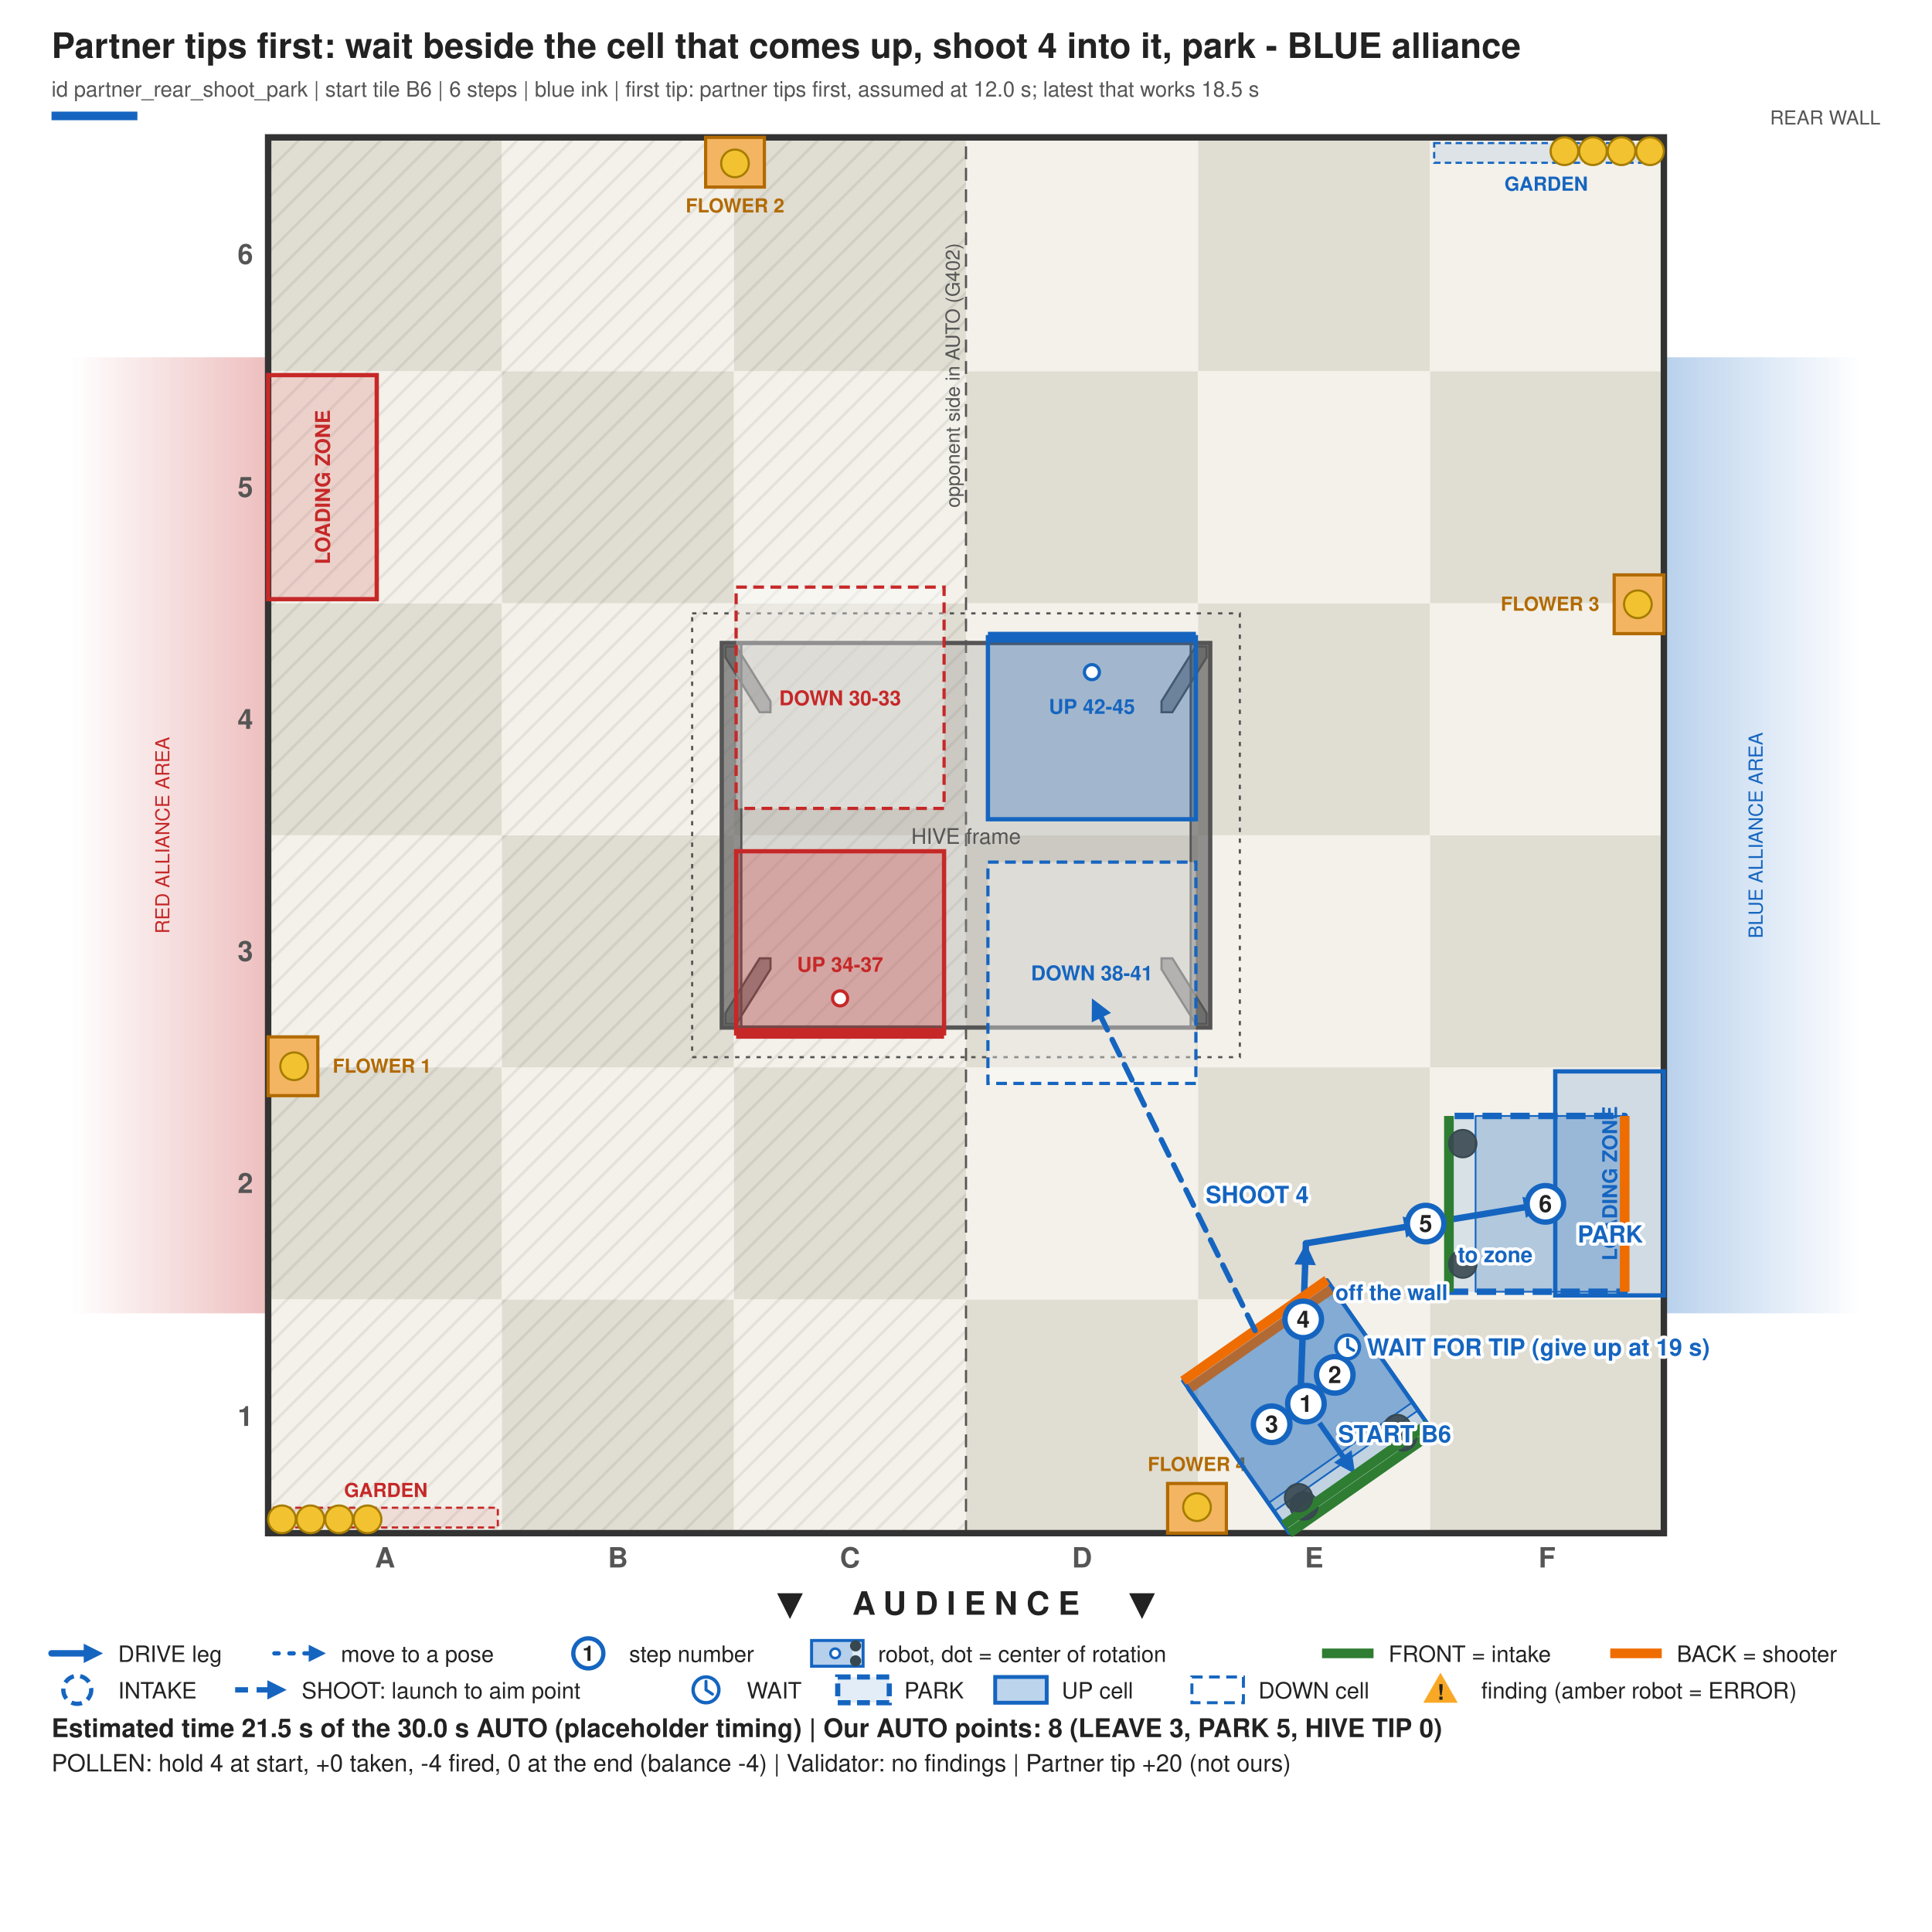
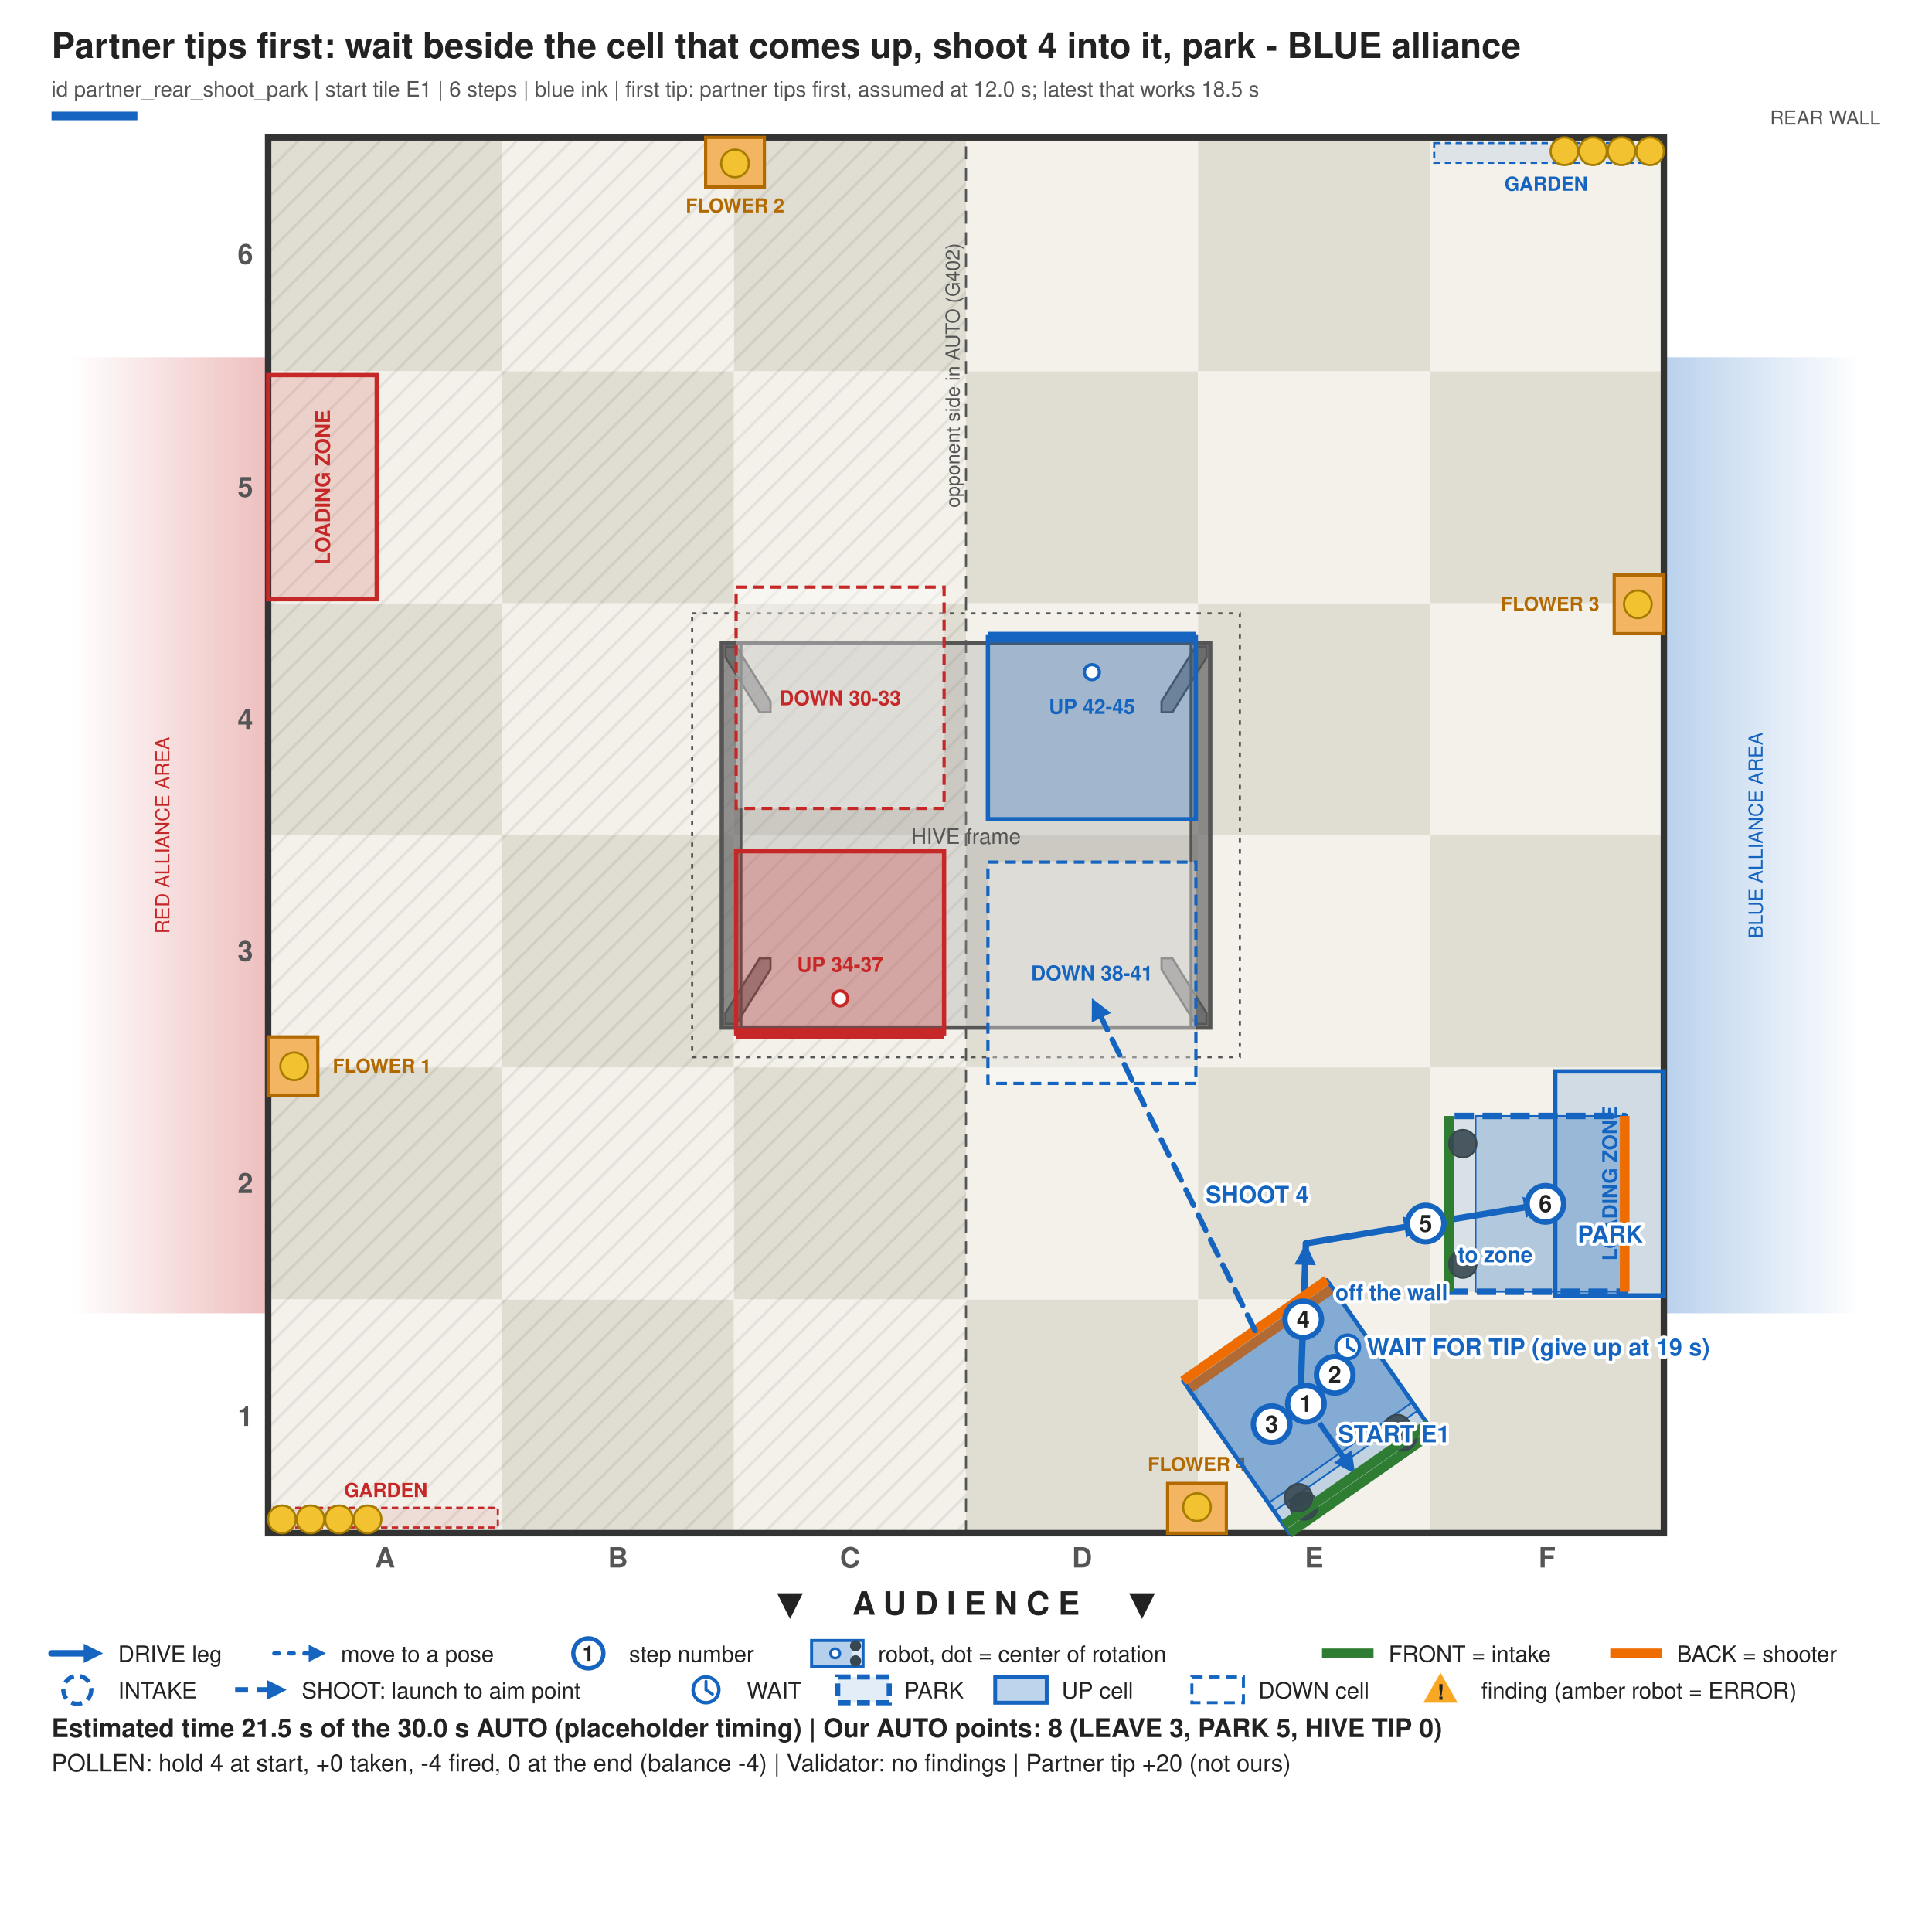
<svg xmlns="http://www.w3.org/2000/svg" viewBox="0 0 900 900" width="900" height="900" role="img" aria-labelledby="svg-title svg-desc" font-family="Helvetica, Arial, sans-serif">
  <defs>
    <linearGradient id="area-red" x1="1" y1="0" x2="0" y2="0">
      <stop offset="0" stop-color="#c62828" stop-opacity="0.30" />
      <stop offset="1" stop-color="#c62828" stop-opacity="0" />
    </linearGradient>
    <linearGradient id="area-blue" x1="0" y1="0" x2="1" y2="0">
      <stop offset="0" stop-color="#1565c0" stop-opacity="0.30" />
      <stop offset="1" stop-color="#1565c0" stop-opacity="0" />
    </linearGradient>
    <pattern id="opponent-hatch" width="9" height="9" patternUnits="userSpaceOnUse" patternTransform="rotate(45)">
      <line x1="0" y1="0" x2="0" y2="9" stroke="#000000" stroke-opacity="0.07" stroke-width="2.5" />
    </pattern>
  </defs>
  <rect id="background" x="0" y="0" width="900" height="900" fill="#ffffff" />
  <text id="title" x="24" y="27" font-size="16.36" font-weight="bold" fill="#222222">Partner tips first: wait beside the cell that comes up, shoot 4 into it, park - BLUE alliance</text>
-   <text id="subtitle" x="24" y="45" font-size="9.9" fill="#555555">id partner_rear_shoot_park  |  start tile B6  |  6 steps  |  blue ink  |  first tip: partner tips first, assumed at 12.0 s; latest that works 18.5 s</text>
+   <text id="subtitle" x="24" y="45" font-size="9.9" fill="#555555">id partner_rear_shoot_park  |  start tile E1  |  6 steps  |  blue ink  |  first tip: partner tips first, assumed at 12.0 s; latest that works 18.5 s</text>
  <rect x="24" y="52" width="40" height="4" fill="#1565c0" />
  <g id="field">
    <rect class="alliance-area" data-alliance="RED" x="32.9" y="166.43" width="92" height="445.37" fill="url(#area-red)" />
    <rect class="alliance-area" data-alliance="BLUE" x="775.1" y="166.43" width="92" height="445.37" fill="url(#area-blue)" />
    <text x="78.9" y="389.12" font-size="9" fill="#c62828" text-anchor="middle" transform="rotate(-90 78.9 389.12)">RED ALLIANCE AREA</text>
    <text x="821.1" y="389.12" font-size="9" fill="#1565c0" text-anchor="middle" transform="rotate(-90 821.1 389.12)">BLUE ALLIANCE AREA</text>
    <rect class="tile" data-tile="A1" x="124.9" y="605.3" width="108.9" height="108.9" fill="#f3f1ea" />
    <rect class="tile" data-tile="A2" x="124.9" y="497.2" width="108.9" height="108.1" fill="#e0ddd2" />
    <rect class="tile" data-tile="A3" x="124.9" y="389.1" width="108.9" height="108.1" fill="#f3f1ea" />
    <rect class="tile" data-tile="A4" x="124.9" y="281" width="108.9" height="108.1" fill="#e0ddd2" />
    <rect class="tile" data-tile="A5" x="124.9" y="172.9" width="108.9" height="108.1" fill="#f3f1ea" />
    <rect class="tile" data-tile="A6" x="124.9" y="64" width="108.9" height="108.9" fill="#e0ddd2" />
    <rect class="tile" data-tile="B1" x="233.8" y="605.3" width="108.1" height="108.9" fill="#e0ddd2" />
    <rect class="tile" data-tile="B2" x="233.8" y="497.2" width="108.1" height="108.1" fill="#f3f1ea" />
    <rect class="tile" data-tile="B3" x="233.8" y="389.1" width="108.1" height="108.1" fill="#e0ddd2" />
    <rect class="tile" data-tile="B4" x="233.8" y="281" width="108.1" height="108.1" fill="#f3f1ea" />
    <rect class="tile" data-tile="B5" x="233.8" y="172.9" width="108.1" height="108.1" fill="#e0ddd2" />
    <rect class="tile" data-tile="B6" x="233.8" y="64" width="108.1" height="108.9" fill="#f3f1ea" />
    <rect class="tile" data-tile="C1" x="341.9" y="605.3" width="108.1" height="108.9" fill="#f3f1ea" />
    <rect class="tile" data-tile="C2" x="341.9" y="497.2" width="108.1" height="108.1" fill="#e0ddd2" />
    <rect class="tile" data-tile="C3" x="341.9" y="389.1" width="108.1" height="108.1" fill="#f3f1ea" />
    <rect class="tile" data-tile="C4" x="341.9" y="281" width="108.1" height="108.1" fill="#e0ddd2" />
    <rect class="tile" data-tile="C5" x="341.9" y="172.9" width="108.1" height="108.1" fill="#f3f1ea" />
    <rect class="tile" data-tile="C6" x="341.9" y="64" width="108.1" height="108.9" fill="#e0ddd2" />
    <rect class="tile" data-tile="D1" x="450" y="605.3" width="108.1" height="108.9" fill="#e0ddd2" />
    <rect class="tile" data-tile="D2" x="450" y="497.2" width="108.1" height="108.1" fill="#f3f1ea" />
    <rect class="tile" data-tile="D3" x="450" y="389.1" width="108.1" height="108.1" fill="#e0ddd2" />
    <rect class="tile" data-tile="D4" x="450" y="281" width="108.1" height="108.1" fill="#f3f1ea" />
    <rect class="tile" data-tile="D5" x="450" y="172.9" width="108.1" height="108.1" fill="#e0ddd2" />
    <rect class="tile" data-tile="D6" x="450" y="64" width="108.1" height="108.9" fill="#f3f1ea" />
    <rect class="tile" data-tile="E1" x="558.1" y="605.3" width="108.1" height="108.9" fill="#f3f1ea" />
    <rect class="tile" data-tile="E2" x="558.1" y="497.2" width="108.1" height="108.1" fill="#e0ddd2" />
    <rect class="tile" data-tile="E3" x="558.1" y="389.1" width="108.1" height="108.1" fill="#f3f1ea" />
    <rect class="tile" data-tile="E4" x="558.1" y="281" width="108.1" height="108.1" fill="#e0ddd2" />
    <rect class="tile" data-tile="E5" x="558.1" y="172.9" width="108.1" height="108.1" fill="#f3f1ea" />
    <rect class="tile" data-tile="E6" x="558.1" y="64" width="108.1" height="108.9" fill="#e0ddd2" />
    <rect class="tile" data-tile="F1" x="666.2" y="605.3" width="108.9" height="108.9" fill="#e0ddd2" />
    <rect class="tile" data-tile="F2" x="666.2" y="497.2" width="108.9" height="108.1" fill="#f3f1ea" />
    <rect class="tile" data-tile="F3" x="666.2" y="389.1" width="108.9" height="108.1" fill="#e0ddd2" />
    <rect class="tile" data-tile="F4" x="666.2" y="281" width="108.9" height="108.1" fill="#f3f1ea" />
    <rect class="tile" data-tile="F5" x="666.2" y="172.9" width="108.9" height="108.1" fill="#e0ddd2" />
    <rect class="tile" data-tile="F6" x="666.2" y="64" width="108.9" height="108.9" fill="#f3f1ea" />
    <rect id="opponent-side" x="124.9" y="64" width="325.1" height="650.2" fill="url(#opponent-hatch)" />
    <line id="side-line" x1="450" y1="714.2" x2="450" y2="64" stroke="#555555" stroke-width="1" stroke-dasharray="6 4" />
    <text id="opponent-label" x="447" y="174.86" font-size="9" fill="#555555" text-anchor="middle" transform="rotate(-90 447 174.86)">opponent side in AUTO (G402)</text>
    <text class="tile-label" x="179.35" y="730.2" font-size="13" font-weight="bold" text-anchor="middle" fill="#555555">A</text>
    <text class="tile-label" x="287.85" y="730.2" font-size="13" font-weight="bold" text-anchor="middle" fill="#555555">B</text>
    <text class="tile-label" x="395.95" y="730.2" font-size="13" font-weight="bold" text-anchor="middle" fill="#555555">C</text>
    <text class="tile-label" x="504.05" y="730.2" font-size="13" font-weight="bold" text-anchor="middle" fill="#555555">D</text>
    <text class="tile-label" x="612.15" y="730.2" font-size="13" font-weight="bold" text-anchor="middle" fill="#555555">E</text>
    <text class="tile-label" x="720.65" y="730.2" font-size="13" font-weight="bold" text-anchor="middle" fill="#555555">F</text>
    <text class="tile-label" x="117.9" y="664.25" font-size="13" font-weight="bold" text-anchor="end" fill="#555555">1</text>
    <text class="tile-label" x="117.9" y="555.75" font-size="13" font-weight="bold" text-anchor="end" fill="#555555">2</text>
    <text class="tile-label" x="117.9" y="447.65" font-size="13" font-weight="bold" text-anchor="end" fill="#555555">3</text>
    <text class="tile-label" x="117.9" y="339.55" font-size="13" font-weight="bold" text-anchor="end" fill="#555555">4</text>
    <text class="tile-label" x="117.9" y="231.45" font-size="13" font-weight="bold" text-anchor="end" fill="#555555">5</text>
    <text class="tile-label" x="117.9" y="122.95" font-size="13" font-weight="bold" text-anchor="end" fill="#555555">6</text>
    <rect id="field-border" x="124.9" y="64" width="650.2" height="650.2" fill="none" stroke="#333333" stroke-width="3" />
  </g>
  <g id="structures">
    <rect id="hive-frame" x="336.23" y="299.53" width="227.54" height="179.14" fill="#9a9a9a" fill-opacity="0.30" stroke="#555555" stroke-width="2" />
    <rect id="hive-keepout" x="322.43" y="285.73" width="255.14" height="206.74" fill="none" stroke="#555555" stroke-width="1" stroke-dasharray="2 3" />
    <g id="hive-solid">
      <polygon class="hive-foot" points="336.23,478.67 345.35,478.67 345.35,299.53 336.23,299.53" fill="#555555" fill-opacity="0.55" stroke="#555555" stroke-width="1" />
      <polygon class="hive-foot" points="554.65,478.67 563.77,478.67 563.77,299.53 554.65,299.53" fill="#555555" fill-opacity="0.55" stroke="#555555" stroke-width="1" />
      <polygon class="hive-foot" points="337.94,477.01 343,477.01 358.92,451.48 358.92,446.42 353.86,446.42 337.94,471.95" fill="#555555" fill-opacity="0.55" stroke="#555555" stroke-width="1" />
      <polygon class="hive-foot" points="337.94,306.25 353.86,331.78 358.92,331.78 358.92,326.72 343,301.19 337.94,301.19" fill="#555555" fill-opacity="0.55" stroke="#555555" stroke-width="1" />
      <polygon class="hive-foot" points="541.08,451.48 557,477.01 562.06,477.01 562.06,471.95 546.14,446.42 541.08,446.42" fill="#555555" fill-opacity="0.55" stroke="#555555" stroke-width="1" />
      <polygon class="hive-foot" points="541.08,331.78 546.14,331.78 562.06,306.25 562.06,301.19 557,301.19 541.08,326.72" fill="#555555" fill-opacity="0.55" stroke="#555555" stroke-width="1" />
    </g>
    <text x="450" y="393.1" font-size="10" fill="#555555" text-anchor="middle">HIVE frame</text>
    <g class="hive" data-alliance="RED">
      <g class="cell cell-down" data-alliance="RED" data-side="REAR">
        <rect x="342.91" y="273.5" width="96.88" height="103.09" fill="#ffffff" fill-opacity="0.35" stroke="#c62828" stroke-width="1.5" stroke-dasharray="5 3" />
        <text x="391.35" y="328.55" font-size="9.5" font-weight="bold" fill="#c62828" text-anchor="middle">DOWN 30-33</text>
      </g>
      <g class="cell cell-up" data-alliance="RED" data-side="AUDIENCE">
        <rect x="342.91" y="396.55" width="96.88" height="84.82" fill="#c62828" fill-opacity="0.28" stroke="#c62828" stroke-width="2" />
        <line class="cell-opening" x1="342.91" y1="481.38" x2="439.79" y2="481.38" stroke="#c62828" stroke-width="5" />
        <circle class="aim-point" cx="391.35" cy="465.08" r="3.5" fill="#ffffff" stroke="#c62828" stroke-width="1.5" />
        <text x="391.35" y="452.68" font-size="9.5" font-weight="bold" fill="#c62828" text-anchor="middle">UP 34-37</text>
      </g>
    </g>
    <g class="hive" data-alliance="BLUE">
      <g class="cell cell-down" data-alliance="BLUE" data-side="AUDIENCE">
        <rect x="460.21" y="401.61" width="96.88" height="103.09" fill="#ffffff" fill-opacity="0.35" stroke="#1565c0" stroke-width="1.5" stroke-dasharray="5 3" />
        <text x="508.65" y="456.66" font-size="9.5" font-weight="bold" fill="#1565c0" text-anchor="middle">DOWN 38-41</text>
      </g>
      <g class="cell cell-up" data-alliance="BLUE" data-side="REAR">
        <rect x="460.21" y="296.82" width="96.88" height="84.82" fill="#1565c0" fill-opacity="0.28" stroke="#1565c0" stroke-width="2" />
        <line class="cell-opening" x1="460.21" y1="296.82" x2="557.09" y2="296.82" stroke="#1565c0" stroke-width="5" />
        <circle class="aim-point" cx="508.65" cy="313.12" r="3.5" fill="#ffffff" stroke="#1565c0" stroke-width="1.5" />
        <text x="508.65" y="332.52" font-size="9.5" font-weight="bold" fill="#1565c0" text-anchor="middle">UP 42-45</text>
      </g>
    </g>
    <g class="flower" data-flower="1">
      <rect x="124.9" y="483.02" width="23.15" height="27.37" fill="#f3b562" stroke="#b26a00" stroke-width="1.5" />
      <circle cx="137.02" cy="496.71" r="6.44" fill="#f2c230" stroke="#a67c00" stroke-width="1" />
      <text x="154.95" y="499.71" font-size="9" fill="#b26a00" font-weight="bold" text-anchor="start">FLOWER 1</text>
    </g>
    <g class="flower" data-flower="2">
      <rect x="328.71" y="64" width="27.37" height="23.15" fill="#f3b562" stroke="#b26a00" stroke-width="1.5" />
      <circle cx="342.39" cy="76.12" r="6.44" fill="#f2c230" stroke="#a67c00" stroke-width="1" />
      <text x="342.39" y="98.95" font-size="9" fill="#b26a00" font-weight="bold" text-anchor="middle">FLOWER 2</text>
    </g>
    <g class="flower" data-flower="3">
      <rect x="751.95" y="267.81" width="23.15" height="27.37" fill="#f3b562" stroke="#b26a00" stroke-width="1.5" />
      <circle cx="762.98" cy="281.49" r="6.44" fill="#f2c230" stroke="#a67c00" stroke-width="1" />
      <text x="745.05" y="284.49" font-size="9" fill="#b26a00" font-weight="bold" text-anchor="end">FLOWER 3</text>
    </g>
    <g class="flower" data-flower="4">
      <rect x="543.92" y="691.05" width="27.37" height="23.15" fill="#f3b562" stroke="#b26a00" stroke-width="1.5" />
      <circle cx="557.61" cy="702.08" r="6.44" fill="#f2c230" stroke="#a67c00" stroke-width="1" />
      <text x="557.61" y="685.25" font-size="9" fill="#b26a00" font-weight="bold" text-anchor="middle">FLOWER 4</text>
    </g>
    <g class="garden" data-alliance="RED">
      <rect x="127.54" y="702.36" width="104.37" height="9.2" fill="#c62828" fill-opacity="0.10" stroke="#c62828" stroke-width="1" stroke-dasharray="3 2" />
      <circle class="pollen" cx="131.34" cy="707.76" r="6.44" fill="#f2c230" stroke="#a67c00" stroke-width="1" />
      <circle class="pollen" cx="144.63" cy="707.76" r="6.44" fill="#f2c230" stroke="#a67c00" stroke-width="1" />
      <circle class="pollen" cx="157.93" cy="707.76" r="6.44" fill="#f2c230" stroke="#a67c00" stroke-width="1" />
      <circle class="pollen" cx="171.22" cy="707.76" r="6.44" fill="#f2c230" stroke="#a67c00" stroke-width="1" />
      <text x="179.73" y="697.36" font-size="9" fill="#c62828" text-anchor="middle" font-weight="bold">GARDEN</text>
    </g>
    <g class="loading-zone" data-alliance="RED">
      <rect x="124.9" y="174.74" width="50.6" height="104.37" fill="#c62828" fill-opacity="0.16" stroke="#c62828" stroke-width="2" />
      <text x="150.2" y="230.43" font-size="9.5" font-weight="bold" fill="#c62828" text-anchor="middle" transform="rotate(-90 150.2 226.93)">LOADING ZONE</text>
    </g>
    <g class="garden" data-alliance="BLUE">
      <rect x="668.09" y="66.64" width="104.37" height="9.2" fill="#1565c0" fill-opacity="0.10" stroke="#1565c0" stroke-width="1" stroke-dasharray="3 2" />
      <circle class="pollen" cx="768.66" cy="70.44" r="6.44" fill="#f2c230" stroke="#a67c00" stroke-width="1" />
      <circle class="pollen" cx="755.37" cy="70.44" r="6.44" fill="#f2c230" stroke="#a67c00" stroke-width="1" />
      <circle class="pollen" cx="742.07" cy="70.44" r="6.44" fill="#f2c230" stroke="#a67c00" stroke-width="1" />
      <circle class="pollen" cx="728.78" cy="70.44" r="6.44" fill="#f2c230" stroke="#a67c00" stroke-width="1" />
      <text x="720.27" y="88.84" font-size="9" fill="#1565c0" text-anchor="middle" font-weight="bold">GARDEN</text>
    </g>
    <g class="loading-zone" data-alliance="BLUE">
      <rect x="724.5" y="499.09" width="50.6" height="104.37" fill="#1565c0" fill-opacity="0.16" stroke="#1565c0" stroke-width="2" />
      <text x="749.8" y="554.77" font-size="9.5" font-weight="bold" fill="#1565c0" text-anchor="middle" transform="rotate(-90 749.8 551.27)">LOADING ZONE</text>
    </g>
    <text id="audience-label" x="450" y="752.2" font-size="15" font-weight="bold" letter-spacing="4" text-anchor="middle" fill="#222222">AUDIENCE</text>
    <polygon class="compass-arrow" points="362,742.2 374,742.2 368,754.2" fill="#222222" />
    <polygon class="compass-arrow" points="526,742.2 538,742.2 532,754.2" fill="#222222" />
    <text x="876" y="58" font-size="9" fill="#555555" text-anchor="end">REAR WALL</text>
  </g>
  <g id="route" data-ink="#1565c0" data-alliance="BLUE" data-route="partner_rear_shoot_park">
    <g class="approach" data-step="3">
      <line x1="608.35" y1="653.9" x2="605.82" y2="650.04" stroke="#1565c0" stroke-width="2" stroke-dasharray="2 5" stroke-linecap="round" opacity="0.85" />
      <polygon class="arrowhead" points="605.82,650.04 613.55,654.54 606.86,658.92" fill="#1565c0" />
    </g>
    <g class="drive-leg" data-step="4" data-mode="CONSTANT">
      <path class="leg" d="M 605.82 650.04 L 608.35 579.2" fill="none" stroke="#1565c0" stroke-width="3" stroke-linecap="round" stroke-linejoin="round" />
      <polygon class="arrowhead" points="608.35,579.2 612.99,589.37 603,589.02" fill="#1565c0" />
    </g>
    <g class="drive-leg" data-step="5" data-mode="LINEAR">
      <path class="leg" d="M 608.35 579.2 L 719.9 560.8" fill="none" stroke="#1565c0" stroke-width="3" stroke-linecap="round" stroke-linejoin="round" />
      <polygon class="arrowhead" points="664.13,570 655.07,576.56 653.44,566.69" fill="#1565c0" />
      <polygon class="arrowhead" points="719.9,560.8 710.85,567.36 709.22,557.49" fill="#1565c0" />
    </g>
    <g id="start-footprint" class="footprint start" data-step="1">
      <polygon class="outline" points="667.66,667.24 620.7,600.16 553.63,647.13 600.59,714.2" fill="#1565c0" fill-opacity="0.14" stroke="#1565c0" stroke-width="1.8" stroke-linejoin="round" />
      <polygon class="chassis" points="660.54,657.06 620.7,600.16 553.63,647.13 593.47,704.03" fill="#1565c0" fill-opacity="0.2" stroke="#1565c0" stroke-width="0.8" stroke-linejoin="round" />
      <line class="front-edge" x1="667.66" y1="667.24" x2="600.59" y2="714.2" stroke="#2e7d32" stroke-width="4.5" />
      <line class="back-edge" x1="620.7" y1="600.16" x2="553.63" y2="647.13" stroke="#ef6c00" stroke-width="4.5" />
      <circle class="wheel" data-wheel="LEFT" cx="653.42" cy="669.35" r="6.44" fill="#37474f" fill-opacity="0.88" stroke="#37474f" stroke-width="0.8" />
      <circle class="wheel" data-wheel="RIGHT" cx="607.45" cy="701.54" r="6.44" fill="#37474f" fill-opacity="0.88" stroke="#37474f" stroke-width="0.8" />
      <g class="pose-point" data-x="105.1" data-y="13.11">
        <circle cx="608.35" cy="653.9" r="3.4" fill="#ffffff" fill-opacity="0.92" stroke="#1565c0" stroke-width="1.6" />
        <line x1="604.95" y1="653.9" x2="611.75" y2="653.9" stroke="#1565c0" stroke-width="1" />
        <line x1="608.35" y1="650.5" x2="608.35" y2="657.3" stroke="#1565c0" stroke-width="1" />
      </g>
      <line class="heading-arrow" x1="614.66" y1="662.91" x2="626.67" y2="680.07" stroke="#1565c0" stroke-width="2.5" />
      <polygon class="arrowhead" points="631.26,686.62 621.43,681.3 629.62,675.56" fill="#1565c0" />
    </g>
    <g class="shoot-pose" data-step="3" data-nominal="false">
      <polygon class="outline" points="665.13,663.37 618.17,596.3 551.1,643.26 598.06,710.34" fill="#1565c0" fill-opacity="0.1" stroke="#1565c0" stroke-width="1.8" stroke-linejoin="round" />
      <polygon class="chassis" points="658.01,653.2 618.17,596.3 551.1,643.26 590.94,700.16" fill="#1565c0" fill-opacity="0.2" stroke="#1565c0" stroke-width="0.8" stroke-linejoin="round" />
      <line class="front-edge" x1="665.13" y1="663.37" x2="598.06" y2="710.34" stroke="#2e7d32" stroke-width="4.5" />
      <line class="back-edge" x1="618.17" y1="596.3" x2="551.1" y2="643.26" stroke="#ef6c00" stroke-width="4.5" />
      <circle class="wheel" data-wheel="LEFT" cx="650.89" cy="665.48" r="6.44" fill="#37474f" fill-opacity="0.88" stroke="#37474f" stroke-width="0.8" />
      <circle class="wheel" data-wheel="RIGHT" cx="604.92" cy="697.67" r="6.44" fill="#37474f" fill-opacity="0.88" stroke="#37474f" stroke-width="0.8" />
      <g class="pose-point" data-x="104.55" data-y="13.95">
        <circle cx="605.82" cy="650.04" r="3.4" fill="#ffffff" fill-opacity="0.92" stroke="#1565c0" stroke-width="1.6" />
        <line x1="602.42" y1="650.04" x2="609.22" y2="650.04" stroke="#1565c0" stroke-width="1" />
        <line x1="605.82" y1="646.64" x2="605.82" y2="653.44" stroke="#1565c0" stroke-width="1" />
      </g>
      <line class="shot" x1="584.63" y1="619.78" x2="512.62" y2="473.16" stroke="#1565c0" stroke-width="2.5" stroke-dasharray="8 5" stroke-linecap="round" />
      <polygon class="arrowhead" points="508.65,465.08 517.55,471.85 508.57,476.26" fill="#1565c0" />
    </g>
    <g class="park-outline" data-step="6">
      <polygon class="outline" points="674.96,601.74 756.84,601.74 756.84,519.86 674.96,519.86" fill="#1565c0" fill-opacity="0.12" stroke="#1565c0" stroke-width="3" stroke-dasharray="9 4" stroke-linejoin="round" />
      <polygon class="chassis" points="687.38,601.74 756.84,601.74 756.84,519.86 687.38,519.86" fill="#1565c0" fill-opacity="0.2" stroke="#1565c0" stroke-width="0.8" stroke-linejoin="round" />
      <line class="front-edge" x1="674.96" y1="601.74" x2="674.96" y2="519.86" stroke="#2e7d32" stroke-width="4.5" />
      <line class="back-edge" x1="756.84" y1="601.74" x2="756.84" y2="519.86" stroke="#ef6c00" stroke-width="4.5" />
      <circle class="wheel" data-wheel="LEFT" cx="681.4" cy="588.86" r="6.44" fill="#37474f" fill-opacity="0.88" stroke="#37474f" stroke-width="0.8" />
      <circle class="wheel" data-wheel="RIGHT" cx="681.4" cy="532.74" r="6.44" fill="#37474f" fill-opacity="0.88" stroke="#37474f" stroke-width="0.8" />
      <g class="pose-point" data-x="129.35" data-y="33.35">
        <circle cx="719.9" cy="560.8" r="3.4" fill="#ffffff" fill-opacity="0.92" stroke="#1565c0" stroke-width="1.6" />
        <line x1="716.5" y1="560.8" x2="723.3" y2="560.8" stroke="#1565c0" stroke-width="1" />
        <line x1="719.9" y1="557.4" x2="719.9" y2="564.2" stroke="#1565c0" stroke-width="1" />
      </g>
    </g>
    <g id="badges">
      <g class="badge" data-step="1" data-kind="START">
        <circle cx="608.35" cy="653.9" r="8.5" fill="#ffffff" stroke="#1565c0" stroke-width="2.5" />
        <text x="608.35" y="657.7" font-size="11" font-weight="bold" text-anchor="middle" fill="#222222">1</text>
      </g>
      <g class="badge" data-step="2" data-kind="WAIT_FOR_TIP">
        <circle cx="621.79" cy="640.47" r="8.5" fill="#ffffff" stroke="#1565c0" stroke-width="2.5" />
        <text x="621.79" y="644.27" font-size="11" font-weight="bold" text-anchor="middle" fill="#222222">2</text>
      </g>
      <g class="badge" data-step="3" data-kind="SHOOT">
        <circle cx="592.39" cy="663.48" r="8.5" fill="#ffffff" stroke="#1565c0" stroke-width="2.5" />
        <text x="592.39" y="667.28" font-size="11" font-weight="bold" text-anchor="middle" fill="#222222">3</text>
      </g>
      <g class="badge" data-step="4" data-kind="DRIVE">
        <circle cx="607.09" cy="614.62" r="8.5" fill="#ffffff" stroke="#1565c0" stroke-width="2.5" />
        <text x="607.09" y="618.42" font-size="11" font-weight="bold" text-anchor="middle" fill="#222222">4</text>
      </g>
      <g class="badge" data-step="5" data-kind="DRIVE">
        <circle cx="664.13" cy="570" r="8.5" fill="#ffffff" stroke="#1565c0" stroke-width="2.5" />
        <text x="664.13" y="573.8" font-size="11" font-weight="bold" text-anchor="middle" fill="#222222">5</text>
      </g>
      <g class="badge" data-step="6" data-kind="PARK">
        <circle cx="719.9" cy="560.8" r="8.5" fill="#ffffff" stroke="#1565c0" stroke-width="2.5" />
        <text x="719.9" y="564.6" font-size="11" font-weight="bold" text-anchor="middle" fill="#222222">6</text>
      </g>
    </g>
    <g id="step-labels">
-       <text class="step-label" x="623.35" y="671.9" font-size="11" font-weight="bold" fill="#1565c0" text-anchor="start" stroke="#ffffff" stroke-width="3" stroke-linejoin="round" paint-order="stroke">START B6</text>
+       <text class="step-label" x="623.35" y="671.9" font-size="11" font-weight="bold" fill="#1565c0" text-anchor="start" stroke="#ffffff" stroke-width="3" stroke-linejoin="round" paint-order="stroke">START E1</text>
      <g class="clock">
        <circle cx="627.79" cy="627.47" r="5.5" fill="#ffffff" stroke="#1565c0" stroke-width="1.6" />
        <polyline points="627.79,623.97 627.79,627.47 630.59,629.07" fill="none" stroke="#1565c0" stroke-width="1.4" stroke-linecap="round" />
      </g>
      <text class="step-label" x="636.79" y="631.47" font-size="11" font-weight="bold" fill="#1565c0" text-anchor="start" stroke="#ffffff" stroke-width="3" stroke-linejoin="round" paint-order="stroke">WAIT FOR TIP (give up at 19 s)</text>
      <text class="step-label" x="561.64" y="560.43" font-size="11" font-weight="bold" fill="#1565c0" text-anchor="start" stroke="#ffffff" stroke-width="3" stroke-linejoin="round" paint-order="stroke">SHOOT 4</text>
      <text class="step-label" x="622.09" y="605.62" font-size="10" font-weight="bold" fill="#1565c0" text-anchor="start" stroke="#ffffff" stroke-width="3" stroke-linejoin="round" paint-order="stroke">off the wall</text>
      <text class="step-label" x="679.13" y="588" font-size="10" font-weight="bold" fill="#1565c0" text-anchor="start" stroke="#ffffff" stroke-width="3" stroke-linejoin="round" paint-order="stroke">to zone</text>
      <text class="step-label" x="734.9" y="578.8" font-size="11" font-weight="bold" fill="#1565c0" text-anchor="start" stroke="#ffffff" stroke-width="3" stroke-linejoin="round" paint-order="stroke">PARK</text>
    </g>
    <g id="issue-marks">
</g>
  </g>
  <g id="legend">
    <g class="legend-item" data-icon="drive">
      <line x1="24" y1="770.2" x2="40" y2="770.2" stroke="#1565c0" stroke-width="3" stroke-linecap="round" />
      <polygon class="arrowhead" points="48,770.2 39,774.7 39,765.7" fill="#1565c0" />
      <text x="55" y="774.2" font-size="10.5" fill="#222222">DRIVE leg</text>
    </g>
    <g class="legend-item" data-icon="approach">
      <line x1="127.81" y1="770.2" x2="143.81" y2="770.2" stroke="#1565c0" stroke-width="2" stroke-dasharray="2 5" stroke-linecap="round" />
      <polygon class="arrowhead" points="151.81,770.2 143.81,774.2 143.81,766.2" fill="#1565c0" />
      <text x="158.81" y="774.2" font-size="10.5" fill="#222222">move to a pose</text>
    </g>
    <g class="legend-item" data-icon="badge">
      <circle cx="274.07" cy="770.2" r="7" fill="#ffffff" stroke="#1565c0" stroke-width="2" />
      <text x="274.07" y="773.7" font-size="10" font-weight="bold" text-anchor="middle" fill="#222222">1</text>
      <text x="293.07" y="774.2" font-size="10.5" fill="#222222">step number</text>
    </g>
    <g class="legend-item" data-icon="robot">
      <rect x="378.06" y="764.2" width="24" height="12" fill="#1565c0" fill-opacity="0.14" stroke="#1565c0" stroke-width="1.4" />
      <rect x="378.06" y="764.2" width="19" height="12" fill="#1565c0" fill-opacity="0.2" />
      <circle cx="398.56" cy="766.7" r="2.6" fill="#37474f" />
      <circle cx="398.56" cy="773.7" r="2.6" fill="#37474f" />
      <circle cx="389.06" cy="770.2" r="2.2" fill="#ffffff" stroke="#1565c0" stroke-width="1.2" />
      <text x="409.06" y="774.2" font-size="10.5" fill="#222222">robot, dot = center of rotation</text>
    </g>
    <g class="legend-item" data-icon="front">
      <line x1="615.85" y1="770.2" x2="639.85" y2="770.2" stroke="#2e7d32" stroke-width="4.5" />
      <text x="646.85" y="774.2" font-size="10.5" fill="#222222">FRONT = intake</text>
    </g>
    <g class="legend-item" data-icon="back">
      <line x1="750.11" y1="770.2" x2="774.11" y2="770.2" stroke="#ef6c00" stroke-width="4.5" />
      <text x="781.11" y="774.2" font-size="10.5" fill="#222222">BACK = shooter</text>
    </g>
    <g class="legend-item" data-icon="intake">
      <circle cx="36" cy="787.2" r="6.5" fill="none" stroke="#1565c0" stroke-width="2" stroke-dasharray="5 3" />
      <text x="55" y="791.2" font-size="10.5" fill="#222222">INTAKE</text>
    </g>
    <g class="legend-item" data-icon="shoot">
      <line x1="109.54" y1="787.2" x2="125.54" y2="787.2" stroke="#1565c0" stroke-width="2.5" stroke-dasharray="6 4" />
      <polygon class="arrowhead" points="133.54,787.2 124.54,791.7 124.54,782.7" fill="#1565c0" />
      <text x="140.54" y="791.2" font-size="10.5" fill="#222222">SHOOT: launch to aim point</text>
    </g>
    <g class="legend-item" data-icon="wait">
      <circle cx="328.88" cy="787.2" r="6" fill="#ffffff" stroke="#1565c0" stroke-width="1.6" />
      <polyline points="328.88,783.2 328.88,787.2 331.88,789.2" fill="none" stroke="#1565c0" stroke-width="1.4" stroke-linecap="round" />
      <text x="347.88" y="791.2" font-size="10.5" fill="#222222">WAIT</text>
    </g>
    <g class="legend-item" data-icon="park">
      <rect x="390.24" y="781.2" width="24" height="12" fill="#1565c0" fill-opacity="0.12" stroke="#1565c0" stroke-width="2.4" stroke-dasharray="6 3" />
      <text x="421.24" y="791.2" font-size="10.5" fill="#222222">PARK</text>
    </g>
    <g class="legend-item" data-icon="up">
      <rect x="463.6" y="781.2" width="24" height="12" fill="#1565c0" fill-opacity="0.28" stroke="#1565c0" stroke-width="1.8" />
      <text x="494.6" y="791.2" font-size="10.5" fill="#222222">UP cell</text>
    </g>
    <g class="legend-item" data-icon="down">
      <rect x="555.23" y="781.2" width="24" height="12" fill="#ffffff" fill-opacity="0.35" stroke="#1565c0" stroke-width="1.4" stroke-dasharray="5 3" />
      <text x="586.23" y="791.2" font-size="10.5" fill="#222222">DOWN cell</text>
    </g>
    <g class="legend-item" data-icon="issue">
      <polygon points="671.04,779.2 679.04,793.2 663.04,793.2" fill="#f9a825" />
      <text x="671.04" y="791.8" font-size="10" font-weight="bold" text-anchor="middle" fill="#222222">!</text>
      <text x="690.04" y="791.2" font-size="10.5" fill="#222222">finding (amber robot = ERROR)</text>
    </g>
  </g>
  <g id="footer">
    <text id="footer-metrics" x="24" y="809.2" font-size="12" font-weight="bold" fill="#222222">Estimated time 21.5 s of the 30.0 s AUTO (placeholder timing)   |   Our AUTO points: 8  (LEAVE 3, PARK 5, HIVE TIP 0)</text>
    <text id="footer-pollen" x="24" y="825.2" font-size="11.1" fill="#222222">POLLEN: hold 4 at start, +0 taken, -4 fired, 0 at the end (balance -4)   |   Validator: no findings   |   Partner tip +20 (not ours)</text>
  </g>
</svg>
